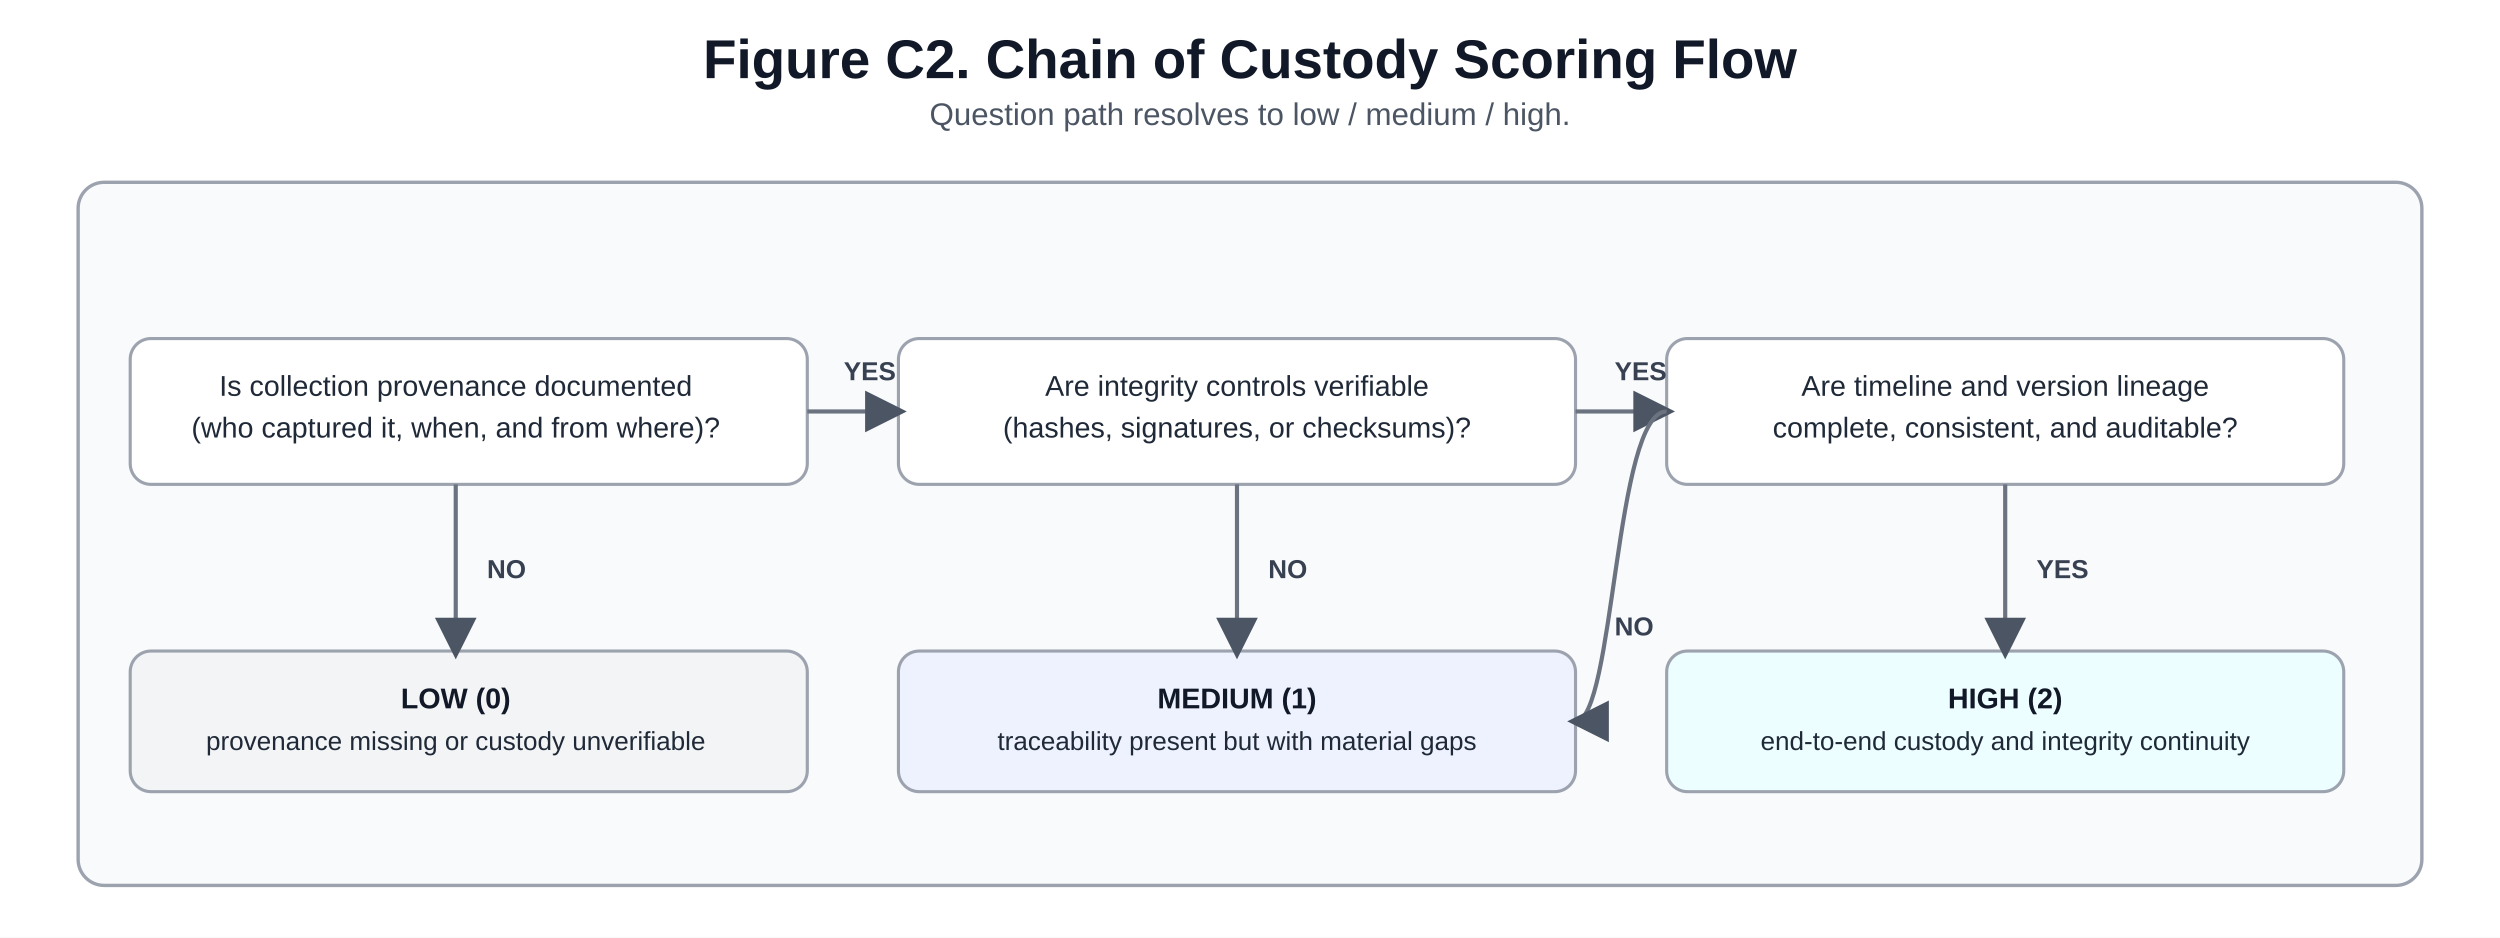
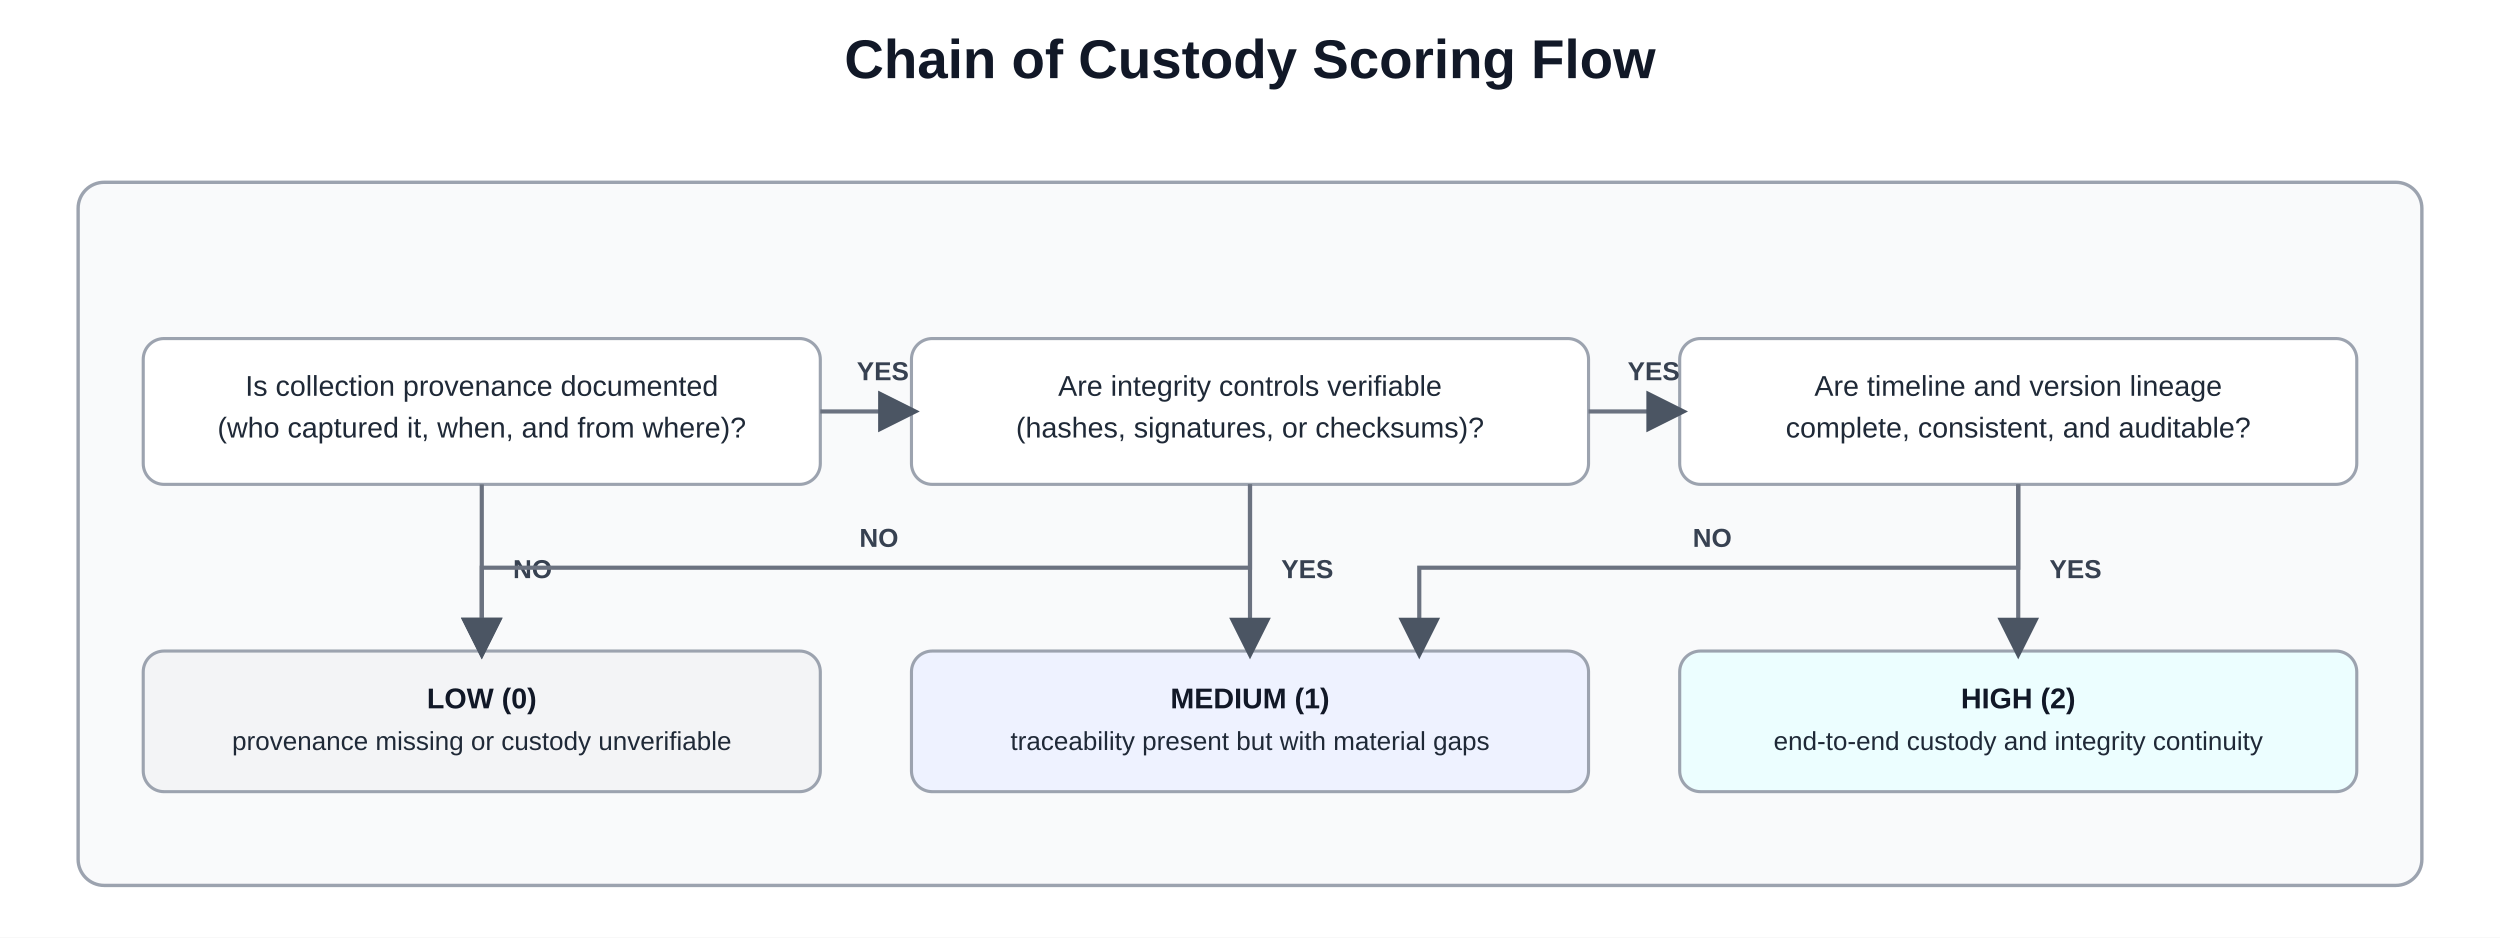
<svg xmlns="http://www.w3.org/2000/svg" width="960" height="360" viewBox="0 0 960 360" role="img" aria-labelledby="title desc">
  <defs>
    <marker id="arrow" markerWidth="10" markerHeight="10" refX="8" refY="5" orient="auto" markerUnits="strokeWidth">
      <path d="M0,0 L10,5 L0,10 Z" fill="#4b5563" />
    </marker>
    <style>
      .bg{fill:#fff}.panel{fill:#f9fafb;stroke:#9ca3af;stroke-width:1.3}
      .title{font:700 21px "Segoe UI",Arial,sans-serif;fill:#111827}
      .sub{font:12px "Segoe UI",Arial,sans-serif;fill:#4b5563}
      .q{fill:#fff;stroke:#9ca3af;stroke-width:1.2}
      .qt{font:11px "Segoe UI",Arial,sans-serif;fill:#1f2937}
      .low{fill:#f3f4f6;stroke:#9ca3af;stroke-width:1.2}
      .mid{fill:#eef2ff;stroke:#9ca3af;stroke-width:1.2}
      .high{fill:#ecfeff;stroke:#9ca3af;stroke-width:1.2}
      .st{font:700 11px "Segoe UI",Arial,sans-serif;fill:#111827}
      .sd{font:10px "Segoe UI",Arial,sans-serif;fill:#1f2937}
      .l{stroke:#6b7280;stroke-width:1.6;fill:none;marker-end:url(#arrow)}
      .yn{font:700 10px "Segoe UI",Arial,sans-serif;fill:#374151}
    </style>
  </defs>
  <rect width="960" height="360" class="bg" />
-   <text x="480" y="30" text-anchor="middle" class="title">Figure C2. Chain of Custody Scoring Flow</text>
-   <text x="480" y="48" text-anchor="middle" class="sub">Question path resolves to low / medium / high.</text>
+   <text x="480" y="30" text-anchor="middle" class="title">Chain of Custody Scoring Flow</text>
  <rect x="30" y="70" width="900" height="270" rx="10" class="panel" />
-   <rect x="50" y="130" width="260" height="56" rx="8" class="q" />
-   <text x="175" y="152" text-anchor="middle" class="qt">Is collection provenance documented</text>
-   <text x="175" y="168" text-anchor="middle" class="qt">(who captured it, when, and from where)?</text>
-   <rect x="345" y="130" width="260" height="56" rx="8" class="q" />
-   <text x="475" y="152" text-anchor="middle" class="qt">Are integrity controls verifiable</text>
-   <text x="475" y="168" text-anchor="middle" class="qt">(hashes, signatures, or checksums)?</text>
-   <rect x="640" y="130" width="260" height="56" rx="8" class="q" />
-   <text x="770" y="152" text-anchor="middle" class="qt">Are timeline and version lineage</text>
-   <text x="770" y="168" text-anchor="middle" class="qt">complete, consistent, and auditable?</text>
-   <rect x="50" y="250" width="260" height="54" rx="8" class="low" />
-   <text x="175" y="272" text-anchor="middle" class="st">LOW (0)</text>
-   <text x="175" y="288" text-anchor="middle" class="sd">provenance missing or custody unverifiable</text>
-   <rect x="345" y="250" width="260" height="54" rx="8" class="mid" />
-   <text x="475" y="272" text-anchor="middle" class="st">MEDIUM (1)</text>
-   <text x="475" y="288" text-anchor="middle" class="sd">traceability present but with material gaps</text>
-   <rect x="640" y="250" width="260" height="54" rx="8" class="high" />
-   <text x="770" y="272" text-anchor="middle" class="st">HIGH (2)</text>
-   <text x="770" y="288" text-anchor="middle" class="sd">end-to-end custody and integrity continuity</text>
-   <path class="l" d="M310 158 L345 158" />
-   <text x="324" y="146" class="yn">YES</text>
-   <path class="l" d="M175 186 L175 250" />
-   <text x="187" y="222" class="yn">NO</text>
-   <path class="l" d="M605 158 L640 158" />
-   <text x="620" y="146" class="yn">YES</text>
-   <path class="l" d="M475 186 L475 250" />
-   <text x="487" y="222" class="yn">NO</text>
-   <path class="l" d="M770 186 L770 250" />
-   <text x="782" y="222" class="yn">YES</text>
-   <path class="l" d="M640 158 C620 158,620 277,605 277" />
-   <text x="620" y="244" class="yn">NO</text>
+   <rect x="55" y="130" width="260" height="56" rx="8" class="q" />
+   <text x="185" y="152" text-anchor="middle" class="qt">Is collection provenance documented</text>
+   <text x="185" y="168" text-anchor="middle" class="qt">(who captured it, when, and from where)?</text>
+   <rect x="350" y="130" width="260" height="56" rx="8" class="q" />
+   <text x="480" y="152" text-anchor="middle" class="qt">Are integrity controls verifiable</text>
+   <text x="480" y="168" text-anchor="middle" class="qt">(hashes, signatures, or checksums)?</text>
+   <rect x="645" y="130" width="260" height="56" rx="8" class="q" />
+   <text x="775" y="152" text-anchor="middle" class="qt">Are timeline and version lineage</text>
+   <text x="775" y="168" text-anchor="middle" class="qt">complete, consistent, and auditable?</text>
+   <rect x="55" y="250" width="260" height="54" rx="8" class="low" />
+   <text x="185" y="272" text-anchor="middle" class="st">LOW (0)</text>
+   <text x="185" y="288" text-anchor="middle" class="sd">provenance missing or custody unverifiable</text>
+   <rect x="350" y="250" width="260" height="54" rx="8" class="mid" />
+   <text x="480" y="272" text-anchor="middle" class="st">MEDIUM (1)</text>
+   <text x="480" y="288" text-anchor="middle" class="sd">traceability present but with material gaps</text>
+   <rect x="645" y="250" width="260" height="54" rx="8" class="high" />
+   <text x="775" y="272" text-anchor="middle" class="st">HIGH (2)</text>
+   <text x="775" y="288" text-anchor="middle" class="sd">end-to-end custody and integrity continuity</text>
+   <path class="l" d="M315 158 L350 158" />
+   <text x="329" y="146" class="yn">YES</text>
+   <path class="l" d="M185 186 L185 250" />
+   <text x="197" y="222" class="yn">NO</text>
+   <path class="l" d="M610 158 L645 158" />
+   <text x="625" y="146" class="yn">YES</text>
+   <path class="l" d="M480 186 L480 250" />
+   <text x="492" y="222" class="yn">YES</text>
+   <path class="l" d="M480 186 L480 218 L185 218 L185 250" />
+   <text x="330" y="210" class="yn">NO</text>
+   <path class="l" d="M775 186 L775 250" />
+   <text x="787" y="222" class="yn">YES</text>
+   <path class="l" d="M775 186 L775 218 L545 218 L545 250" />
+   <text x="650" y="210" class="yn">NO</text>
</svg>
